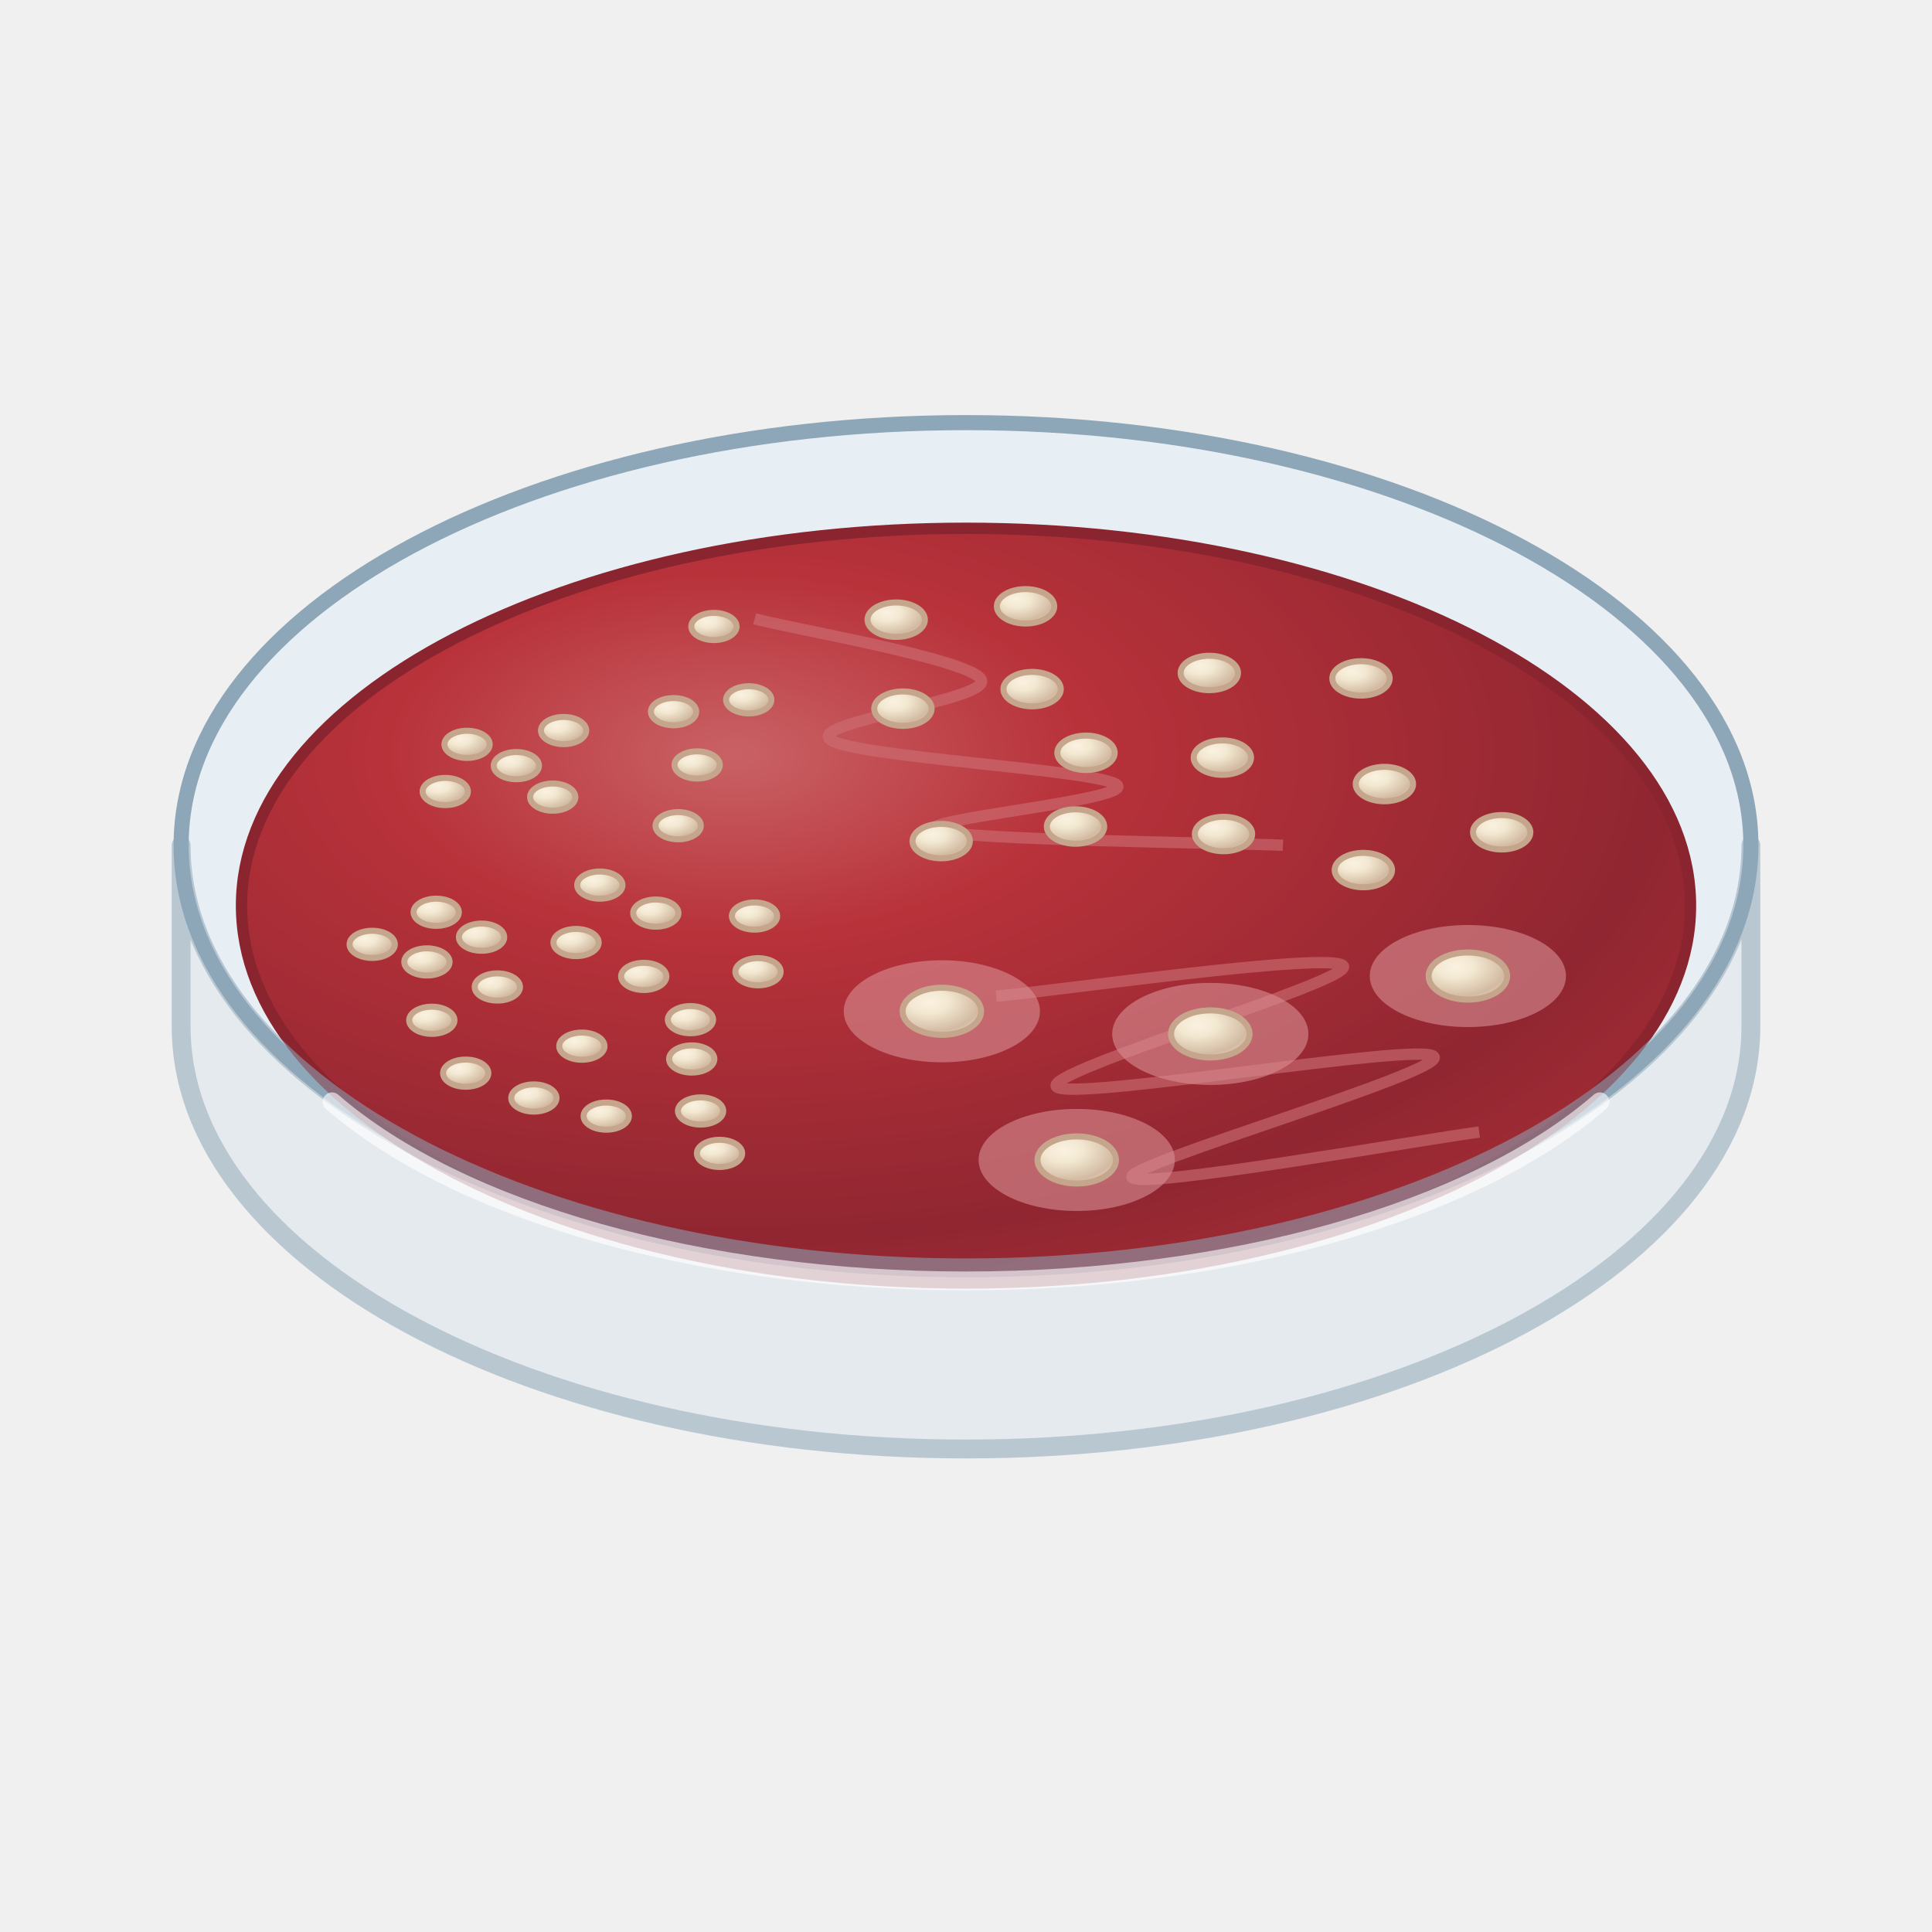
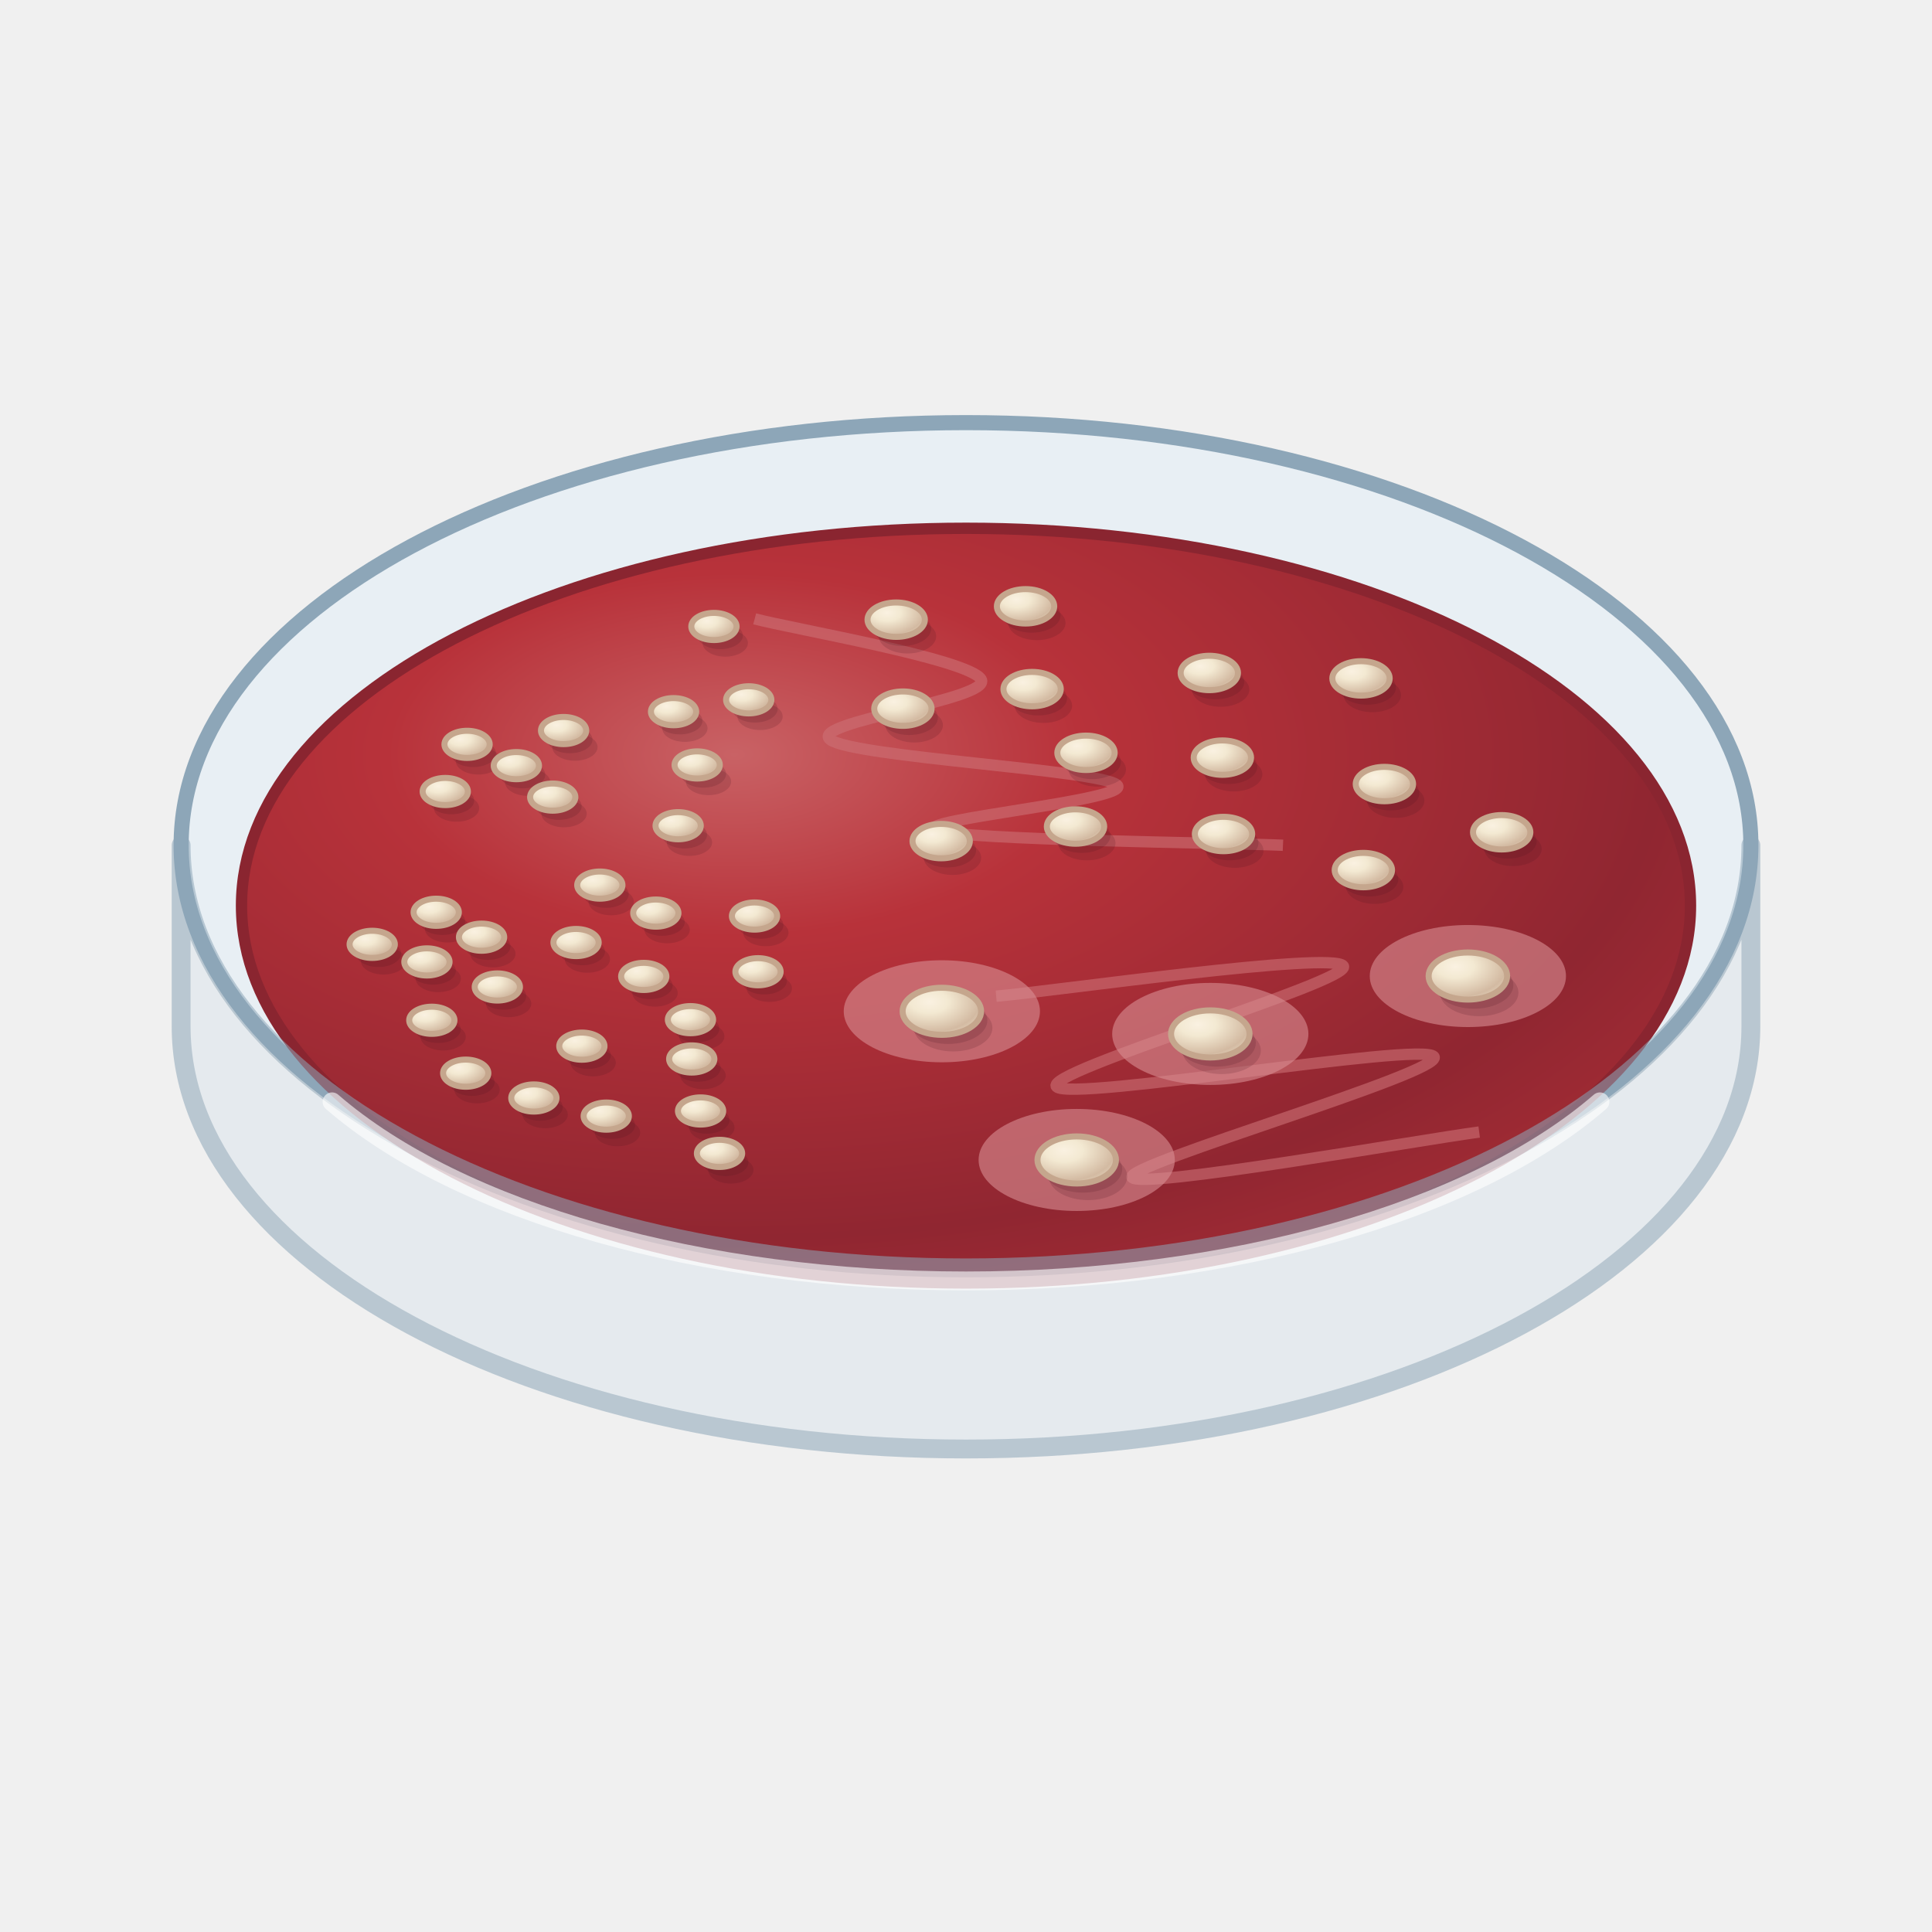
<svg xmlns="http://www.w3.org/2000/svg" viewBox="0 0 256 256" width="256" height="256" role="img" aria-labelledby="blood-agar-plate-title">
  <defs>
    <radialGradient id="blood-agar-plate-agar" cx="0.34" cy="0.3" r="0.8">
      <stop offset="0" stop-color="#c96265" />
      <stop offset="0.3" stop-color="#B8323A" />
      <stop offset="0.8" stop-color="#902631" />
      <stop offset="1" stop-color="#a42c35" />
    </radialGradient>
    <radialGradient id="blood-agar-plate-colony" cx="0.34" cy="0.3" r="0.8">
      <stop offset="0" stop-color="#faf1e1" />
      <stop offset="0.3" stop-color="#F3E9D2" />
      <stop offset="0.8" stop-color="#d3baa2" />
      <stop offset="1" stop-color="#e3d2ba" />
    </radialGradient>
  </defs>
  <ellipse cx="128" cy="112" rx="104" ry="56" fill="#E8EFF4" stroke="#8DA6B8" stroke-width="2" />
  <ellipse cx="128" cy="120" rx="96" ry="50" fill="url(#blood-agar-plate-agar)" stroke="#8a2530" stroke-width="1.5" />
  <path d="M100 82C105 83.33 128.33 87.33 130 90C131.67 92.67 107 95.67 110 98C113 100.33 145.67 102 148 104C150.33 106 120.33 108.67 124 110C127.67 111.33 162.33 111.67 170 112" fill="none" stroke="#cd7075" stroke-width="1.5" opacity="0.6" />
  <path d="M132 132C139.67 131.33 176.67 126 178 128C179.33 130 138 142 140 144C142 146 188.33 138 190 140C191.67 142 149 154.33 150 156C151 157.67 188.33 151 196 150" fill="none" stroke="#cd7075" stroke-width="1.5" opacity="0.6" />
  <ellipse cx="142.67" cy="153.7" rx="13" ry="6.76" fill="#d88e93" opacity="0.6" />
  <ellipse cx="160.37" cy="137" rx="13" ry="6.76" fill="#d88e93" opacity="0.6" />
  <ellipse cx="194.5" cy="129.33" rx="13" ry="6.76" fill="#d88e93" opacity="0.6" />
  <ellipse cx="124.8" cy="134" rx="13" ry="6.76" fill="#d88e93" opacity="0.6" />
+   <g transform="translate(0.83 1.21)">
+     <path d="M92.86 109.41A3 1.8 0 1 0 86.86 109.41A3 1.8 0 1 0 92.86 109.41ZM76.24 105.62A3 1.8 0 1 0 70.24 105.62A3 1.8 0 1 0 76.24 105.62ZM79.33 124.89A3 1.8 0 1 0 73.33 124.89A3 1.8 0 1 0 79.33 124.89ZM60.22 135.19A3 1.8 0 1 0 54.22 135.19A3 1.8 0 1 0 60.22 135.19ZM98.34 152.83A3 1.8 0 1 0 92.34 152.83A3 1.8 0 1 0 98.34 152.83ZM92.25 94.3A3 1.8 0 1 0 86.25 94.3A3 1.8 0 1 0 92.25 94.3ZM82.48 117.28A3 1.8 0 1 0 76.48 117.28A3 1.8 0 1 0 82.48 117.28ZM52.32 125.13A3 1.8 0 1 0 46.32 125.13A3 1.8 0 1 0 52.32 125.13ZM102.21 92.73A3 1.8 0 1 0 96.21 92.73A3 1.8 0 1 0 102.21 92.73ZM89.9 120.99A3 1.8 0 1 0 83.9 120.99A3 1.8 0 1 0 89.9 120.99ZM77.68 96.8A3 1.8 0 1 0 71.68 96.8A3 1.8 0 1 0 77.68 96.8ZM62 104.88A3 1.8 0 1 0 56 104.88A3 1.8 0 1 0 62 104.88ZM94.49 135.11A3 1.8 0 1 0 88.49 135.11A3 1.8 0 1 0 94.49 135.11ZM94.66 140.32A3 1.8 0 1 0 88.66 140.32A3 1.8 0 1 0 94.66 140.32ZM68.9 130.78A3 1.8 0 1 0 62.9 130.78A3 1.8 0 1 0 68.9 130.78ZM102.98 121.38A3 1.8 0 1 0 96.98 121.38A3 1.8 0 1 0 102.98 121.38ZM66.81 124.18A3 1.8 0 1 0 60.81 124.18A3 1.8 0 1 0 66.81 124.18ZM83.33 147.89A3 1.8 0 1 0 77.33 147.89A3 1.8 0 1 0 83.33 147.89ZM97.6 83.01A3 1.8 0 1 0 91.6 83.01A3 1.8 0 1 0 97.6 83.01ZM60.8 120.88A3 1.8 0 1 0 54.8 120.88A3 1.8 0 1 0 60.8 120.88ZM71.42 101.45A3 1.8 0 1 0 65.42 101.45A3 1.8 0 1 0 71.42 101.45ZM88.3 129.38A3 1.8 0 1 0 82.3 129.38A3 1.8 0 1 0 88.3 129.38ZM73.74 145.49A3 1.8 0 1 0 67.74 145.49A3 1.8 0 1 0 73.74 145.49ZM64.71 142.2A3 1.8 0 1 0 58.71 142.2A3 1.8 0 1 0 64.71 142.2ZM95.38 101.36A3 1.8 0 1 0 89.38 101.36A3 1.8 0 1 0 95.38 101.36ZM64.89 98.63A3 1.8 0 1 0 58.89 98.63A3 1.8 0 1 0 64.89 98.63ZM103.44 128.76A3 1.8 0 1 0 97.44 128.76A3 1.8 0 1 0 103.44 128.76ZM59.57 127.46A3 1.8 0 1 0 53.57 127.46A3 1.8 0 1 0 59.57 127.46ZM95.83 147.21A3 1.8 0 1 0 89.83 147.21A3 1.8 0 1 0 95.83 147.21ZM80.1 138.62A3 1.8 0 1 0 74.1 138.62A3 1.8 0 1 0 80.1 138.62ZM184.45 115.29A3.8 2.28 0 1 0 176.85 115.29A3.8 2.28 0 1 0 184.45 115.29ZM123.44 93.9A3.8 2.28 0 1 0 115.84 93.9A3.8 2.28 0 1 0 123.44 93.9ZM147.7 99.75A3.8 2.28 0 1 0 140.1 99.75A3.8 2.28 0 1 0 147.7 99.75ZM164.04 89.17A3.8 2.28 0 1 0 156.44 89.17A3.8 2.28 0 1 0 164.04 89.17ZM128.51 111.45A3.8 2.28 0 1 0 120.91 111.45A3.8 2.28 0 1 0 128.51 111.45ZM140.56 91.31A3.8 2.28 0 1 0 132.96 91.31A3.8 2.28 0 1 0 140.56 91.31ZM146.31 109.52A3.8 2.28 0 1 0 138.71 109.52A3.8 2.28 0 1 0 146.31 109.52ZM184.14 89.89A3.8 2.28 0 1 0 176.54 89.89A3.8 2.28 0 1 0 184.14 89.89ZM139.69 80.34A3.8 2.28 0 1 0 132.09 80.34A3.8 2.28 0 1 0 139.69 80.34ZM165.77 100.39A3.8 2.28 0 1 0 158.17 100.39A3.8 2.28 0 1 0 165.77 100.39ZM165.92 110.51A3.8 2.28 0 1 0 158.32 110.51A3.8 2.28 0 1 0 165.92 110.51ZM187.24 103.89A3.8 2.28 0 1 0 179.64 103.89A3.8 2.28 0 1 0 187.24 103.89ZM202.78 110.28A3.8 2.28 0 1 0 195.18 110.28A3.8 2.28 0 1 0 202.78 110.28ZM122.55 82.11A3.8 2.28 0 1 0 114.95 82.11A3.8 2.28 0 1 0 122.55 82.11ZM147.87 153.7A5.2 3.12 0 1 0 137.47 153.7A5.2 3.12 0 1 0 147.87 153.7ZM165.57 137A5.2 3.12 0 1 0 155.17 137A5.2 3.12 0 1 0 165.57 137ZM199.7 129.33A5.2 3.12 0 1 0 189.3 129.33A5.2 3.12 0 1 0 199.7 129.33ZM130 134A5.2 3.12 0 1 0 119.6 134A5.2 3.12 0 1 0 130 134Z" fill="#451020" opacity="0.17" />
+   </g>
+   <g transform="translate(1.5 2.2)">
+     <path d="M92.86 109.41A3 1.8 0 1 0 86.86 109.41A3 1.8 0 1 0 92.86 109.41ZM76.24 105.62A3 1.8 0 1 0 70.24 105.62A3 1.8 0 1 0 76.24 105.62ZM79.33 124.89A3 1.8 0 1 0 73.33 124.89A3 1.8 0 1 0 79.33 124.89ZM60.22 135.19A3 1.8 0 1 0 54.22 135.19A3 1.8 0 1 0 60.22 135.19ZM98.34 152.83A3 1.8 0 1 0 92.34 152.83A3 1.8 0 1 0 98.34 152.83ZM92.25 94.3A3 1.8 0 1 0 86.25 94.3A3 1.8 0 1 0 92.25 94.3ZM82.48 117.28A3 1.8 0 1 0 76.48 117.28A3 1.8 0 1 0 82.48 117.28ZM52.32 125.13A3 1.8 0 1 0 46.32 125.13A3 1.8 0 1 0 52.32 125.13ZM102.21 92.73A3 1.8 0 1 0 96.21 92.73A3 1.8 0 1 0 102.21 92.73ZM89.9 120.99A3 1.8 0 1 0 83.9 120.99A3 1.8 0 1 0 89.9 120.99ZM77.68 96.8A3 1.8 0 1 0 71.68 96.8A3 1.8 0 1 0 77.68 96.8ZM62 104.88A3 1.8 0 1 0 56 104.88A3 1.8 0 1 0 62 104.88ZM94.49 135.11A3 1.8 0 1 0 88.49 135.11A3 1.8 0 1 0 94.49 135.11ZM94.66 140.32A3 1.8 0 1 0 88.66 140.32A3 1.8 0 1 0 94.66 140.32ZM68.9 130.78A3 1.8 0 1 0 62.9 130.78A3 1.8 0 1 0 68.9 130.78ZM102.98 121.38A3 1.8 0 1 0 96.98 121.38A3 1.8 0 1 0 102.98 121.38ZM66.81 124.18A3 1.8 0 1 0 60.81 124.18A3 1.8 0 1 0 66.81 124.18ZM83.33 147.89A3 1.8 0 1 0 77.33 147.89A3 1.8 0 1 0 83.33 147.89ZM97.6 83.01A3 1.8 0 1 0 91.6 83.01A3 1.8 0 1 0 97.6 83.01ZM60.8 120.88A3 1.8 0 1 0 54.8 120.88A3 1.8 0 1 0 60.8 120.88ZM71.42 101.45A3 1.8 0 1 0 65.42 101.45A3 1.8 0 1 0 71.42 101.45ZM88.3 129.38A3 1.8 0 1 0 82.3 129.38A3 1.8 0 1 0 88.3 129.38ZM73.74 145.49A3 1.8 0 1 0 67.74 145.49A3 1.8 0 1 0 73.74 145.49ZM64.71 142.2A3 1.8 0 1 0 58.71 142.2A3 1.8 0 1 0 64.71 142.2ZM95.38 101.36A3 1.8 0 1 0 89.38 101.36A3 1.8 0 1 0 95.38 101.36ZM64.89 98.63A3 1.8 0 1 0 58.89 98.63A3 1.8 0 1 0 64.89 98.63ZM103.44 128.76A3 1.8 0 1 0 97.44 128.76A3 1.8 0 1 0 103.44 128.76ZM59.57 127.46A3 1.8 0 1 0 53.57 127.46A3 1.8 0 1 0 59.57 127.46ZM95.83 147.21A3 1.8 0 1 0 89.83 147.21A3 1.8 0 1 0 95.83 147.21ZM80.1 138.62A3 1.8 0 1 0 74.1 138.62A3 1.8 0 1 0 80.1 138.62ZM184.45 115.29A3.8 2.28 0 1 0 176.85 115.29A3.8 2.28 0 1 0 184.45 115.29ZM123.44 93.9A3.8 2.28 0 1 0 115.84 93.9A3.8 2.28 0 1 0 123.44 93.9ZM147.7 99.75A3.8 2.28 0 1 0 140.1 99.75A3.8 2.28 0 1 0 147.7 99.75ZM164.04 89.17A3.8 2.28 0 1 0 156.44 89.17A3.8 2.28 0 1 0 164.04 89.17ZM128.51 111.45A3.8 2.28 0 1 0 120.91 111.45A3.8 2.28 0 1 0 128.51 111.45ZM140.56 91.31A3.8 2.28 0 1 0 132.96 91.31A3.8 2.28 0 1 0 140.56 91.31ZM146.31 109.52A3.8 2.28 0 1 0 138.71 109.52A3.8 2.28 0 1 0 146.31 109.52ZM184.14 89.89A3.8 2.28 0 1 0 176.54 89.89A3.8 2.28 0 1 0 184.14 89.89ZM139.69 80.34A3.8 2.28 0 1 0 132.09 80.34A3.8 2.28 0 1 0 139.69 80.34ZM165.77 100.39A3.8 2.28 0 1 0 158.17 100.39A3.8 2.28 0 1 0 165.77 100.39ZM165.92 110.51A3.8 2.28 0 1 0 158.32 110.51A3.8 2.28 0 1 0 165.92 110.51ZM187.24 103.89A3.8 2.28 0 1 0 179.64 103.89A3.8 2.28 0 1 0 187.24 103.89ZM202.78 110.28A3.8 2.28 0 1 0 195.18 110.28A3.8 2.28 0 1 0 202.78 110.28ZM122.55 82.11A3.8 2.28 0 1 0 114.95 82.11A3.8 2.28 0 1 0 122.55 82.11ZM147.87 153.7A5.2 3.12 0 1 0 137.47 153.7A5.2 3.12 0 1 0 147.87 153.7ZM165.57 137A5.2 3.12 0 1 0 155.17 137A5.2 3.12 0 1 0 165.57 137ZM199.7 129.33A5.2 3.12 0 1 0 189.3 129.33A5.2 3.12 0 1 0 199.7 129.33ZM130 134A5.2 3.12 0 1 0 119.6 134A5.2 3.12 0 1 0 130 134Z" fill="#451020" opacity="0.17" />
+   </g>
  <ellipse cx="89.86" cy="109.41" rx="3" ry="1.8" fill="url(#blood-agar-plate-colony)" stroke="#c5a68d" stroke-width="0.8" />
  <ellipse cx="73.24" cy="105.62" rx="3" ry="1.8" fill="url(#blood-agar-plate-colony)" stroke="#c5a68d" stroke-width="0.8" />
  <ellipse cx="76.33" cy="124.89" rx="3" ry="1.8" fill="url(#blood-agar-plate-colony)" stroke="#c5a68d" stroke-width="0.8" />
  <ellipse cx="57.22" cy="135.19" rx="3" ry="1.8" fill="url(#blood-agar-plate-colony)" stroke="#c5a68d" stroke-width="0.8" />
  <ellipse cx="95.34" cy="152.83" rx="3" ry="1.8" fill="url(#blood-agar-plate-colony)" stroke="#c5a68d" stroke-width="0.8" />
  <ellipse cx="89.25" cy="94.3" rx="3" ry="1.8" fill="url(#blood-agar-plate-colony)" stroke="#c5a68d" stroke-width="0.8" />
  <ellipse cx="79.48" cy="117.28" rx="3" ry="1.8" fill="url(#blood-agar-plate-colony)" stroke="#c5a68d" stroke-width="0.8" />
  <ellipse cx="49.32" cy="125.13" rx="3" ry="1.8" fill="url(#blood-agar-plate-colony)" stroke="#c5a68d" stroke-width="0.8" />
  <ellipse cx="99.21" cy="92.73" rx="3" ry="1.8" fill="url(#blood-agar-plate-colony)" stroke="#c5a68d" stroke-width="0.8" />
  <ellipse cx="86.9" cy="120.99" rx="3" ry="1.8" fill="url(#blood-agar-plate-colony)" stroke="#c5a68d" stroke-width="0.8" />
  <ellipse cx="74.68" cy="96.8" rx="3" ry="1.8" fill="url(#blood-agar-plate-colony)" stroke="#c5a68d" stroke-width="0.8" />
  <ellipse cx="59" cy="104.88" rx="3" ry="1.8" fill="url(#blood-agar-plate-colony)" stroke="#c5a68d" stroke-width="0.8" />
  <ellipse cx="91.49" cy="135.11" rx="3" ry="1.8" fill="url(#blood-agar-plate-colony)" stroke="#c5a68d" stroke-width="0.8" />
  <ellipse cx="91.66" cy="140.32" rx="3" ry="1.8" fill="url(#blood-agar-plate-colony)" stroke="#c5a68d" stroke-width="0.8" />
  <ellipse cx="65.9" cy="130.78" rx="3" ry="1.8" fill="url(#blood-agar-plate-colony)" stroke="#c5a68d" stroke-width="0.8" />
  <ellipse cx="99.98" cy="121.38" rx="3" ry="1.8" fill="url(#blood-agar-plate-colony)" stroke="#c5a68d" stroke-width="0.8" />
  <ellipse cx="63.81" cy="124.18" rx="3" ry="1.8" fill="url(#blood-agar-plate-colony)" stroke="#c5a68d" stroke-width="0.8" />
  <ellipse cx="80.33" cy="147.89" rx="3" ry="1.8" fill="url(#blood-agar-plate-colony)" stroke="#c5a68d" stroke-width="0.8" />
  <ellipse cx="94.6" cy="83.01" rx="3" ry="1.8" fill="url(#blood-agar-plate-colony)" stroke="#c5a68d" stroke-width="0.8" />
  <ellipse cx="57.8" cy="120.88" rx="3" ry="1.8" fill="url(#blood-agar-plate-colony)" stroke="#c5a68d" stroke-width="0.8" />
  <ellipse cx="68.42" cy="101.45" rx="3" ry="1.8" fill="url(#blood-agar-plate-colony)" stroke="#c5a68d" stroke-width="0.8" />
  <ellipse cx="85.3" cy="129.38" rx="3" ry="1.8" fill="url(#blood-agar-plate-colony)" stroke="#c5a68d" stroke-width="0.8" />
  <ellipse cx="70.74" cy="145.49" rx="3" ry="1.8" fill="url(#blood-agar-plate-colony)" stroke="#c5a68d" stroke-width="0.8" />
  <ellipse cx="61.71" cy="142.2" rx="3" ry="1.8" fill="url(#blood-agar-plate-colony)" stroke="#c5a68d" stroke-width="0.8" />
  <ellipse cx="92.38" cy="101.36" rx="3" ry="1.8" fill="url(#blood-agar-plate-colony)" stroke="#c5a68d" stroke-width="0.8" />
  <ellipse cx="61.89" cy="98.63" rx="3" ry="1.8" fill="url(#blood-agar-plate-colony)" stroke="#c5a68d" stroke-width="0.8" />
  <ellipse cx="100.44" cy="128.76" rx="3" ry="1.8" fill="url(#blood-agar-plate-colony)" stroke="#c5a68d" stroke-width="0.8" />
  <ellipse cx="56.57" cy="127.46" rx="3" ry="1.8" fill="url(#blood-agar-plate-colony)" stroke="#c5a68d" stroke-width="0.8" />
  <ellipse cx="92.83" cy="147.21" rx="3" ry="1.8" fill="url(#blood-agar-plate-colony)" stroke="#c5a68d" stroke-width="0.8" />
  <ellipse cx="77.1" cy="138.62" rx="3" ry="1.8" fill="url(#blood-agar-plate-colony)" stroke="#c5a68d" stroke-width="0.8" />
  <ellipse cx="180.65" cy="115.29" rx="3.8" ry="2.28" fill="url(#blood-agar-plate-colony)" stroke="#c5a68d" stroke-width="0.8" />
  <ellipse cx="119.64" cy="93.9" rx="3.8" ry="2.28" fill="url(#blood-agar-plate-colony)" stroke="#c5a68d" stroke-width="0.8" />
  <ellipse cx="143.9" cy="99.75" rx="3.8" ry="2.28" fill="url(#blood-agar-plate-colony)" stroke="#c5a68d" stroke-width="0.8" />
  <ellipse cx="160.24" cy="89.17" rx="3.8" ry="2.28" fill="url(#blood-agar-plate-colony)" stroke="#c5a68d" stroke-width="0.8" />
  <ellipse cx="124.71" cy="111.45" rx="3.8" ry="2.28" fill="url(#blood-agar-plate-colony)" stroke="#c5a68d" stroke-width="0.8" />
  <ellipse cx="136.76" cy="91.31" rx="3.8" ry="2.28" fill="url(#blood-agar-plate-colony)" stroke="#c5a68d" stroke-width="0.8" />
  <ellipse cx="142.51" cy="109.52" rx="3.8" ry="2.28" fill="url(#blood-agar-plate-colony)" stroke="#c5a68d" stroke-width="0.8" />
  <ellipse cx="180.34" cy="89.89" rx="3.8" ry="2.28" fill="url(#blood-agar-plate-colony)" stroke="#c5a68d" stroke-width="0.8" />
  <ellipse cx="135.89" cy="80.34" rx="3.8" ry="2.28" fill="url(#blood-agar-plate-colony)" stroke="#c5a68d" stroke-width="0.8" />
  <ellipse cx="161.97" cy="100.39" rx="3.8" ry="2.28" fill="url(#blood-agar-plate-colony)" stroke="#c5a68d" stroke-width="0.8" />
  <ellipse cx="162.12" cy="110.51" rx="3.8" ry="2.28" fill="url(#blood-agar-plate-colony)" stroke="#c5a68d" stroke-width="0.8" />
  <ellipse cx="183.44" cy="103.89" rx="3.8" ry="2.28" fill="url(#blood-agar-plate-colony)" stroke="#c5a68d" stroke-width="0.8" />
  <ellipse cx="198.98" cy="110.28" rx="3.8" ry="2.28" fill="url(#blood-agar-plate-colony)" stroke="#c5a68d" stroke-width="0.8" />
  <ellipse cx="118.75" cy="82.11" rx="3.8" ry="2.28" fill="url(#blood-agar-plate-colony)" stroke="#c5a68d" stroke-width="0.8" />
  <ellipse cx="142.67" cy="153.7" rx="5.2" ry="3.12" fill="url(#blood-agar-plate-colony)" stroke="#c5a68d" stroke-width="0.8" />
  <ellipse cx="160.37" cy="137" rx="5.2" ry="3.12" fill="url(#blood-agar-plate-colony)" stroke="#c5a68d" stroke-width="0.8" />
  <ellipse cx="194.5" cy="129.33" rx="5.2" ry="3.12" fill="url(#blood-agar-plate-colony)" stroke="#c5a68d" stroke-width="0.8" />
  <ellipse cx="124.8" cy="134" rx="5.2" ry="3.12" fill="url(#blood-agar-plate-colony)" stroke="#c5a68d" stroke-width="0.8" />
  <path d="M24 112L24 136A104 56 0 0 0 232 136L232 112A104 56 0 0 1 24 112Z" fill="#DCE6ED" opacity="0.55" stroke="#8DA6B8" stroke-width="2.5" stroke-linejoin="round" />
  <path d="M44 146A96 46 0 0 0 212 146" fill="none" stroke="#fff" stroke-width="2.5" stroke-linecap="round" opacity="0.6" />
</svg>
